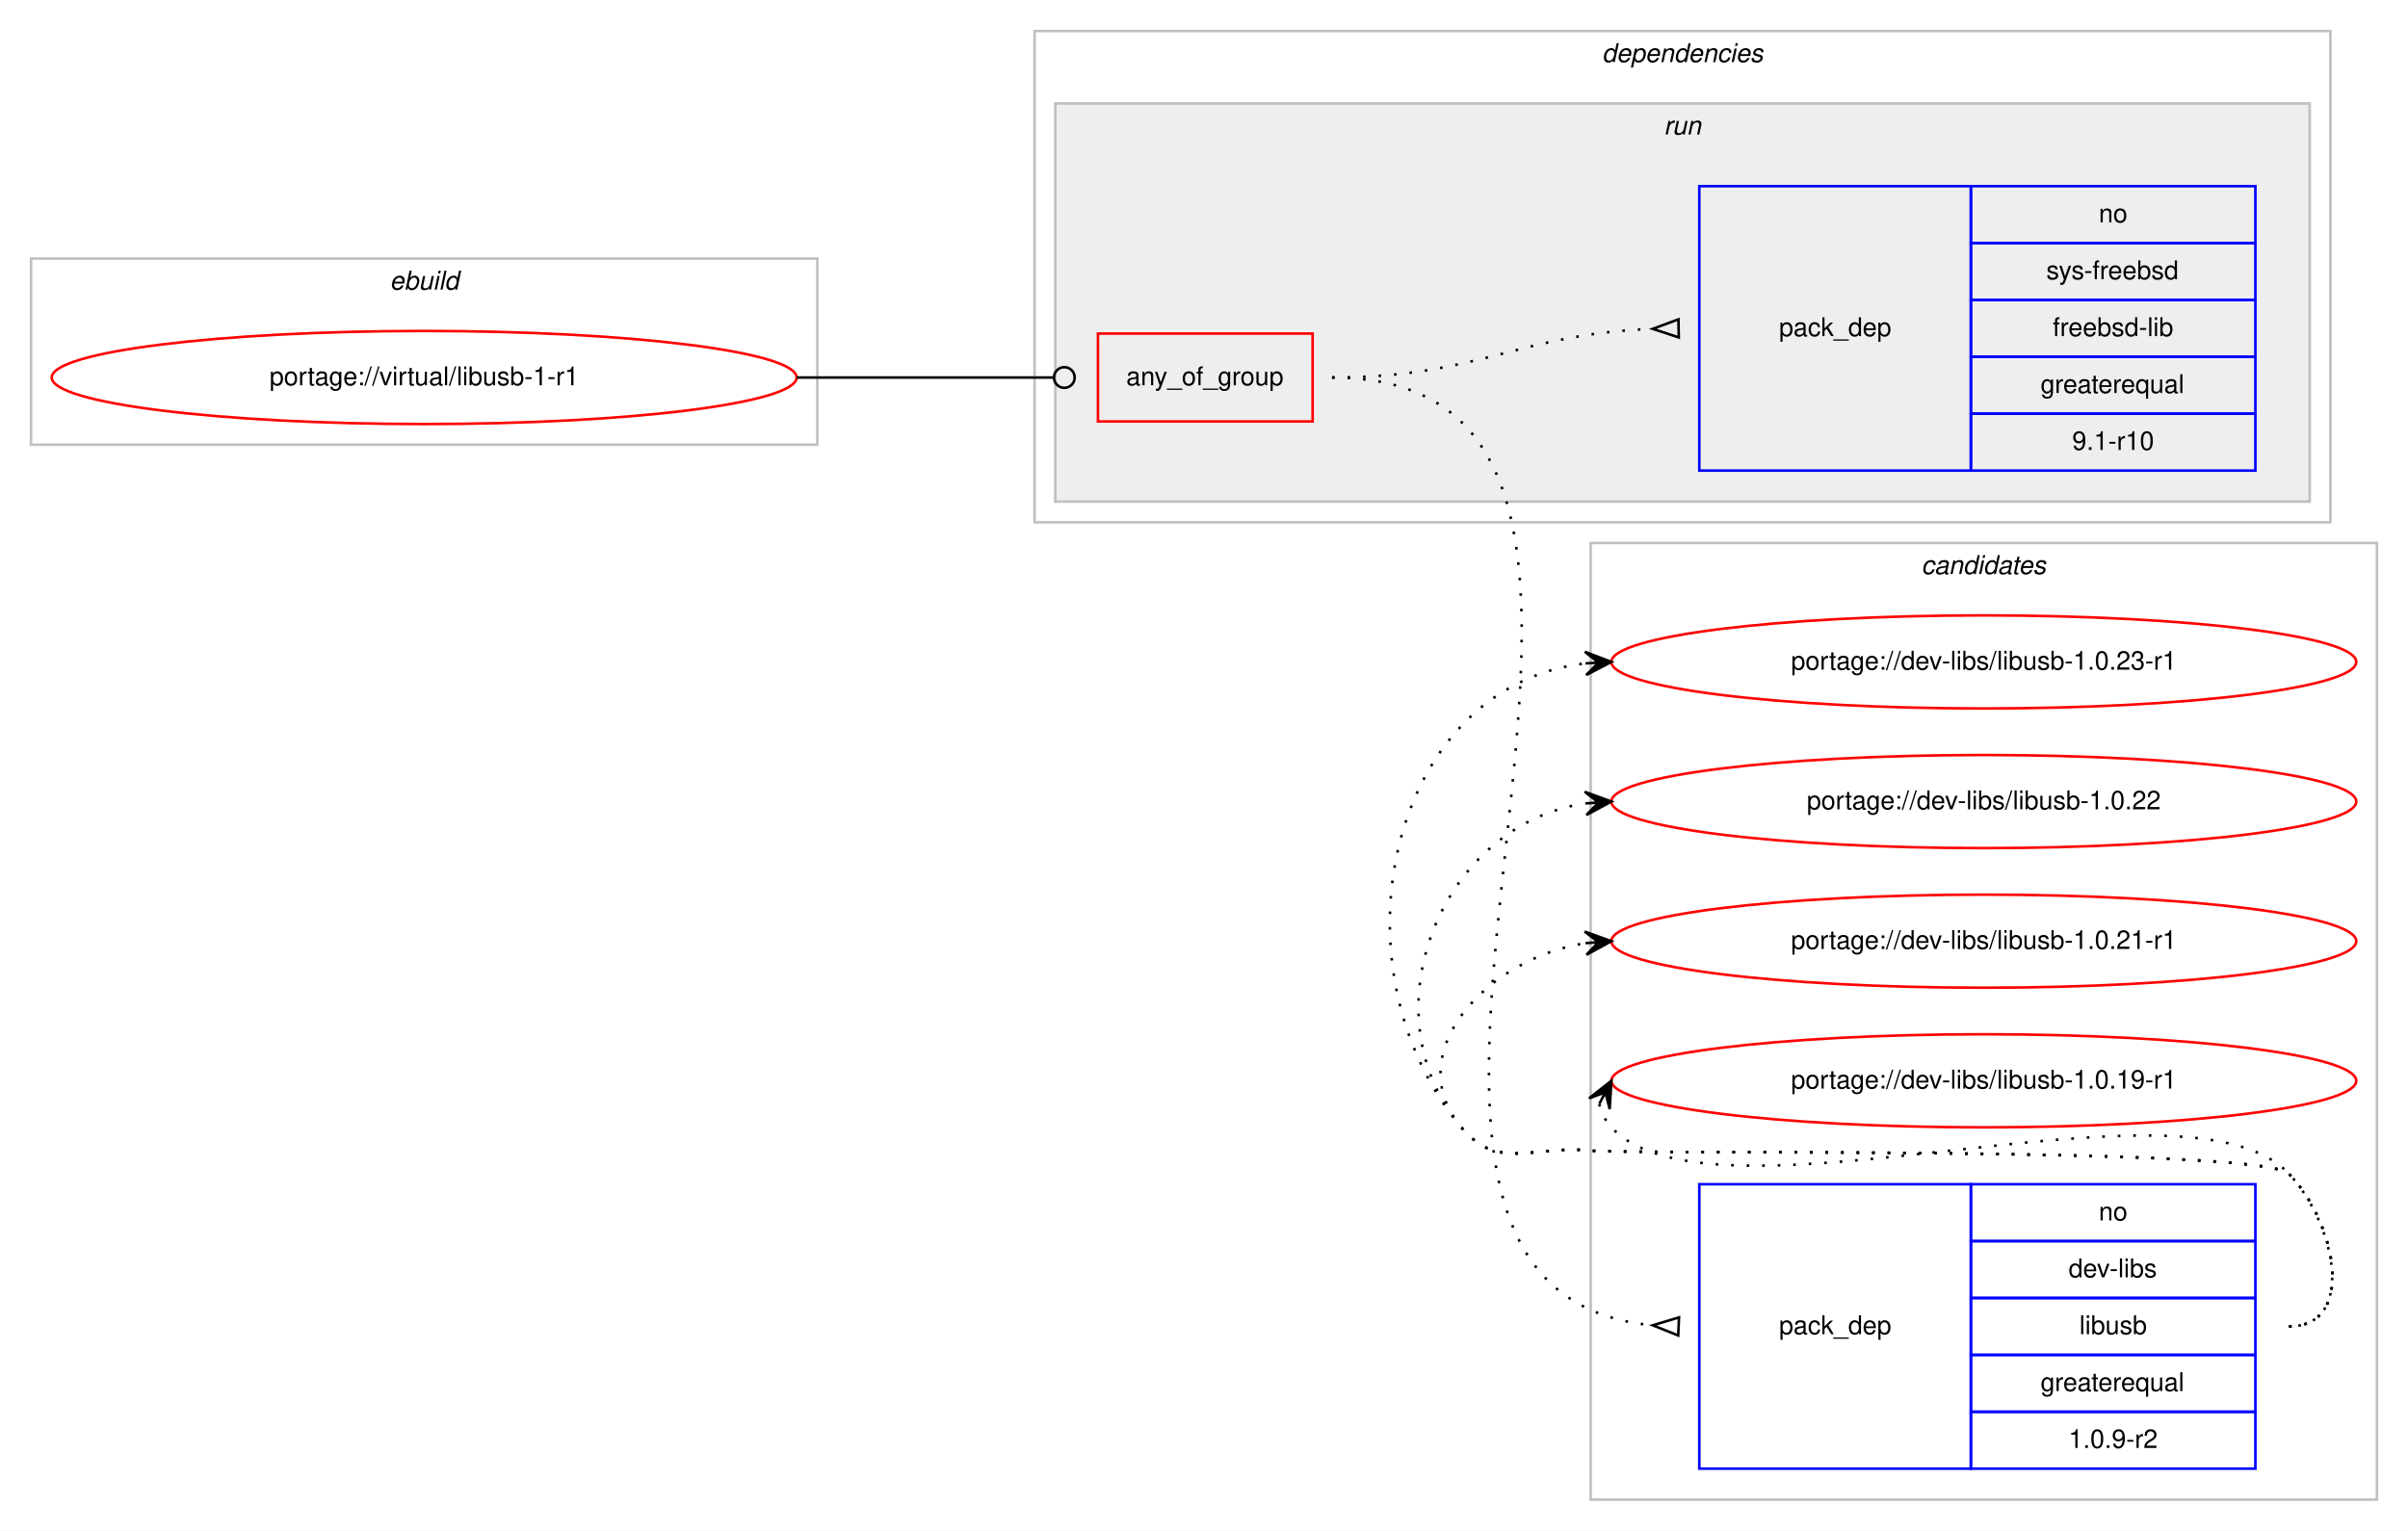
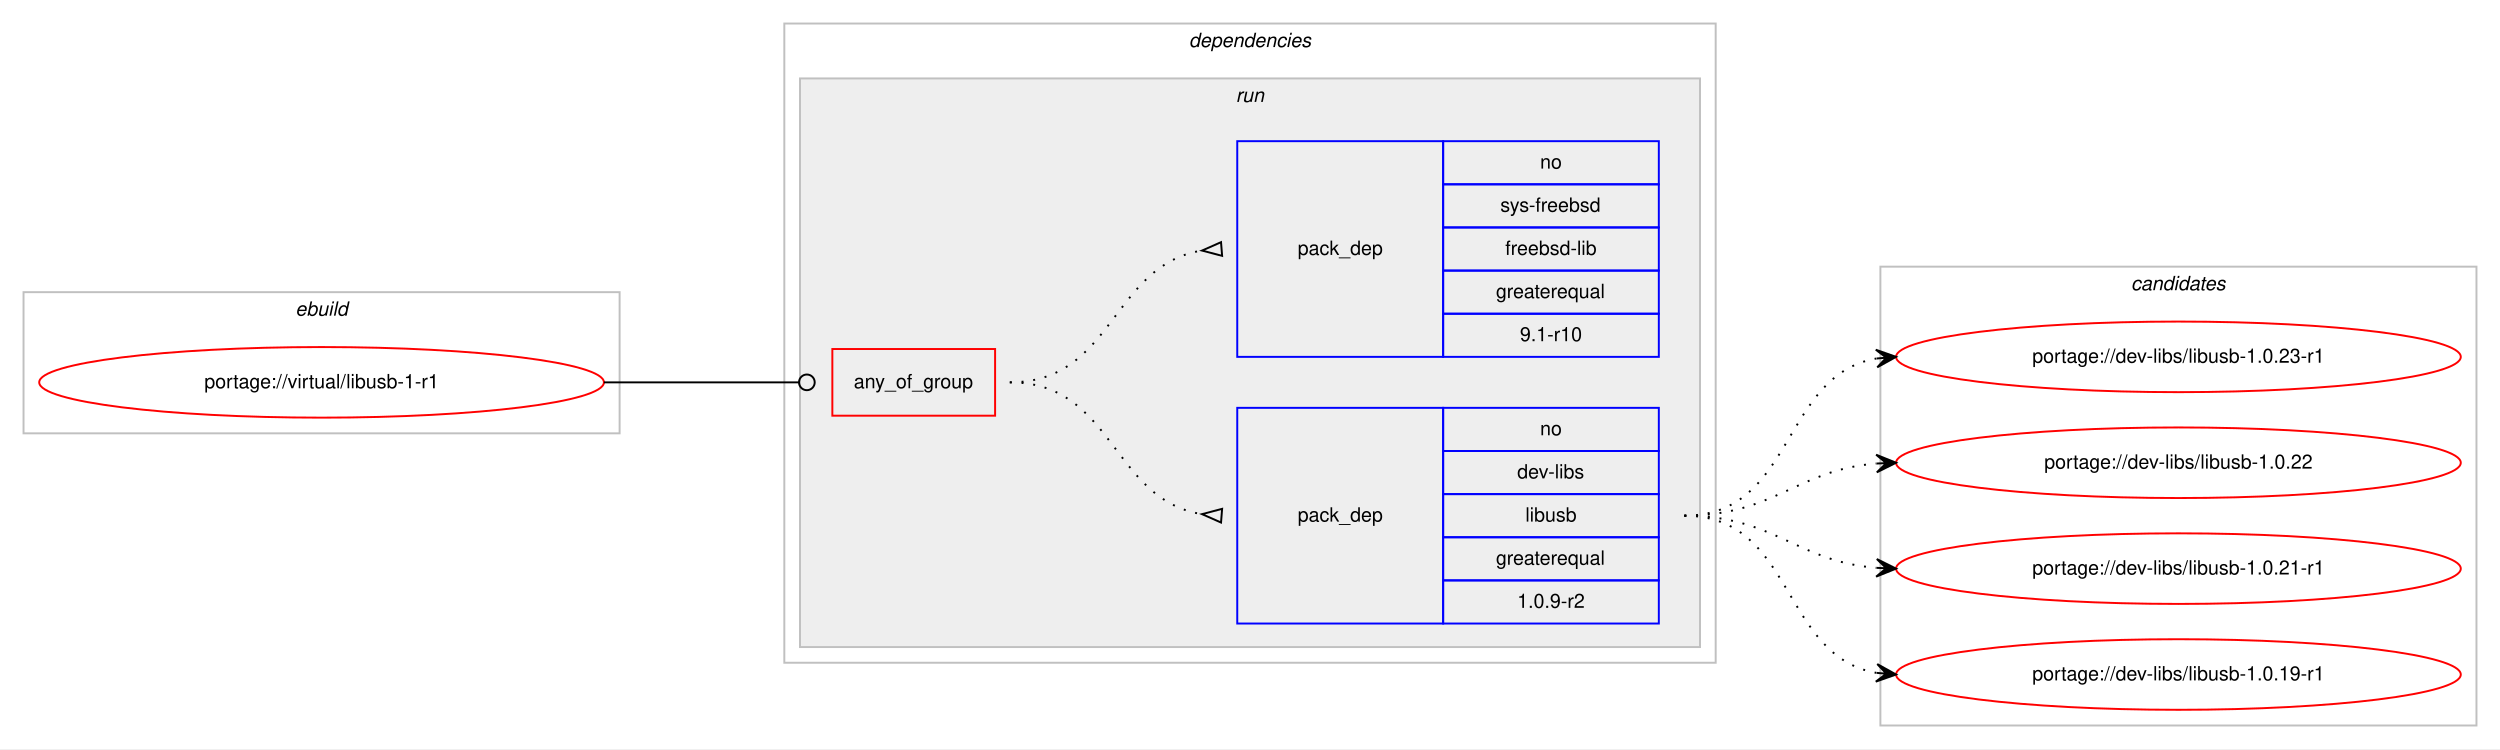
- <svg xmlns="http://www.w3.org/2000/svg" xmlns:xlink="http://www.w3.org/1999/xlink" width="931pt" height="592pt" viewBox="0.00 0.00 931.00 592.00">
-   <g id="graph0" class="graph" transform="scale(1 1) rotate(0) translate(4 588)">
-     <polygon fill="#ffffff" stroke="transparent" points="-4,4 -4,-588 927,-588 927,4 -4,4" />
-     <g id="clust9" class="cluster">
-       <polygon fill="none" stroke="#c0c0c0" points="611,-8 611,-378 915,-378 915,-8 611,-8" />
-       <text text-anchor="start" x="738.824" y="-366" font-family="Helvetica,sans-Serif" font-style="italic" font-size="10.00" fill="#000000">candidates</text>
-     </g>
+ <svg xmlns="http://www.w3.org/2000/svg" xmlns:xlink="http://www.w3.org/1999/xlink" width="1275pt" height="382pt" viewBox="0.00 0.00 1275.00 382.00">
+   <g id="graph0" class="graph" transform="scale(1 1) rotate(0) translate(4 378)">
+     <polygon fill="#ffffff" stroke="transparent" points="-4,4 -4,-378 1271,-378 1271,4 -4,4" />
    <g id="clust1" class="cluster">
-       <polygon fill="none" stroke="#c0c0c0" points="8,-416 8,-488 312,-488 312,-416 8,-416" />
-       <text text-anchor="start" x="146.663" y="-476" font-family="Helvetica,sans-Serif" font-style="italic" font-size="10.00" fill="#000000">ebuild</text>
+       <polygon fill="none" stroke="#c0c0c0" points="8,-157 8,-229 312,-229 312,-157 8,-157" />
+       <text text-anchor="start" x="146.663" y="-217" font-family="Helvetica,sans-Serif" font-style="italic" font-size="10.00" fill="#000000">ebuild</text>
    </g>
    <g id="clust2" class="cluster">
-       <polygon fill="none" stroke="#c0c0c0" points="396,-386 396,-576 897,-576 897,-386 396,-386" />
-       <text text-anchor="start" x="615.375" y="-564" font-family="Helvetica,sans-Serif" font-style="italic" font-size="10.00" fill="#000000">dependencies</text>
+       <polygon fill="none" stroke="#c0c0c0" points="396,-40 396,-366 871,-366 871,-40 396,-40" />
+       <text text-anchor="start" x="602.375" y="-354" font-family="Helvetica,sans-Serif" font-style="italic" font-size="10.00" fill="#000000">dependencies</text>
    </g>
    <g id="clust5" class="cluster">
-       <polygon fill="#eeeeee" stroke="#c0c0c0" points="404,-394 404,-548 889,-548 889,-394 404,-394" />
-       <text text-anchor="start" x="639.277" y="-536" font-family="Helvetica,sans-Serif" font-style="italic" font-size="10.00" fill="#000000">run</text>
+       <polygon fill="#eeeeee" stroke="#c0c0c0" points="404,-48 404,-338 863,-338 863,-48 404,-48" />
+       <text text-anchor="start" x="626.277" y="-326" font-family="Helvetica,sans-Serif" font-style="italic" font-size="10.00" fill="#000000">run</text>
+     </g>
+     <g id="clust9" class="cluster">
+       <polygon fill="none" stroke="#c0c0c0" points="955,-8 955,-242 1259,-242 1259,-8 955,-8" />
+       <text text-anchor="start" x="1082.824" y="-230" font-family="Helvetica,sans-Serif" font-style="italic" font-size="10.00" fill="#000000">candidates</text>
    </g>
    <g id="node1" class="node">
      <g id="a_node1">
        <a xlink:href="../virtual/libusb-1-r1.svg" xlink:title="portage://virtual/libusb-1-r1">
-           <ellipse fill="none" stroke="#ff0000" cx="160" cy="-442" rx="144" ry="18" />
-           <text text-anchor="middle" x="160" y="-439" font-family="Helvetica,sans-Serif" font-size="10.00" fill="#000000">portage://virtual/libusb-1-r1</text>
+           <ellipse fill="none" stroke="#ff0000" cx="160" cy="-183" rx="144" ry="18" />
+           <text text-anchor="middle" x="160" y="-180" font-family="Helvetica,sans-Serif" font-size="10.00" fill="#000000">portage://virtual/libusb-1-r1</text>
        </a>
      </g>
    </g>
    <g id="node2" class="node">
-       <polygon fill="none" stroke="#ff0000" points="420.5,-425 420.5,-459 503.5,-459 503.5,-425 420.5,-425" />
-       <text text-anchor="start" x="431.43" y="-439" font-family="Helvetica,sans-Serif" font-size="10.00" fill="#000000">any_of_group</text>
+       <polygon fill="none" stroke="#ff0000" points="420.5,-166 420.5,-200 503.5,-200 503.5,-166 420.5,-166" />
+       <text text-anchor="start" x="431.43" y="-180" font-family="Helvetica,sans-Serif" font-size="10.00" fill="#000000">any_of_group</text>
    </g>
    <g id="edge3" class="edge">
-       <path fill="none" stroke="#000000" d="M304,-442C348.978,-442 362.2,-442 403.456,-442" />
-       <ellipse fill="none" stroke="#000000" cx="407.5" cy="-442" rx="4" ry="4" />
+       <path fill="none" stroke="#000000" d="M304,-183C348.978,-183 362.2,-183 403.456,-183" />
+       <ellipse fill="none" stroke="#000000" cx="407.5" cy="-183" rx="4" ry="4" />
    </g>
    <g id="node3" class="node">
-       <polygon fill="none" stroke="#0000ff" points="653,-20 653,-130 758,-130 758,-20 653,-20" />
-       <text text-anchor="start" x="683.823" y="-72" font-family="Helvetica,sans-Serif" font-size="10.00" fill="#000000">pack_dep</text>
-       <polygon fill="none" stroke="#0000ff" points="758,-108 758,-130 868,-130 868,-108 758,-108" />
-       <text text-anchor="start" x="807.441" y="-116" font-family="Helvetica,sans-Serif" font-size="10.00" fill="#000000">no</text>
-       <polygon fill="none" stroke="#0000ff" points="758,-86 758,-108 868,-108 868,-86 758,-86" />
-       <text text-anchor="start" x="795.778" y="-94" font-family="Helvetica,sans-Serif" font-size="10.00" fill="#000000">dev-libs</text>
-       <polygon fill="none" stroke="#0000ff" points="758,-64 758,-86 868,-86 868,-64 758,-64" />
-       <text text-anchor="start" x="799.942" y="-72" font-family="Helvetica,sans-Serif" font-size="10.00" fill="#000000">libusb</text>
-       <polygon fill="none" stroke="#0000ff" points="758,-42 758,-64 868,-64 868,-42 758,-42" />
-       <text text-anchor="start" x="784.936" y="-50" font-family="Helvetica,sans-Serif" font-size="10.00" fill="#000000">greaterequal</text>
-       <polygon fill="none" stroke="#0000ff" points="758,-20 758,-42 868,-42 868,-20 758,-20" />
-       <text text-anchor="start" x="795.774" y="-28" font-family="Helvetica,sans-Serif" font-size="10.00" fill="#000000">1.0.9-r2</text>
+       <polygon fill="none" stroke="#0000ff" points="627,-60 627,-170 732,-170 732,-60 627,-60" />
+       <text text-anchor="start" x="657.823" y="-112" font-family="Helvetica,sans-Serif" font-size="10.00" fill="#000000">pack_dep</text>
+       <polygon fill="none" stroke="#0000ff" points="732,-148 732,-170 842,-170 842,-148 732,-148" />
+       <text text-anchor="start" x="781.441" y="-156" font-family="Helvetica,sans-Serif" font-size="10.00" fill="#000000">no</text>
+       <polygon fill="none" stroke="#0000ff" points="732,-126 732,-148 842,-148 842,-126 732,-126" />
+       <text text-anchor="start" x="769.778" y="-134" font-family="Helvetica,sans-Serif" font-size="10.00" fill="#000000">dev-libs</text>
+       <polygon fill="none" stroke="#0000ff" points="732,-104 732,-126 842,-126 842,-104 732,-104" />
+       <text text-anchor="start" x="773.942" y="-112" font-family="Helvetica,sans-Serif" font-size="10.00" fill="#000000">libusb</text>
+       <polygon fill="none" stroke="#0000ff" points="732,-82 732,-104 842,-104 842,-82 732,-82" />
+       <text text-anchor="start" x="758.936" y="-90" font-family="Helvetica,sans-Serif" font-size="10.00" fill="#000000">greaterequal</text>
+       <polygon fill="none" stroke="#0000ff" points="732,-60 732,-82 842,-82 842,-60 732,-60" />
+       <text text-anchor="start" x="769.774" y="-68" font-family="Helvetica,sans-Serif" font-size="10.00" fill="#000000">1.0.9-r2</text>
    </g>
    <g id="edge1" class="edge">
-       <path fill="none" stroke="#000000" stroke-dasharray="1,5" d="M511,-442C681.082,-442 479.942,-89.898 634.798,-75.457" />
-       <polygon fill="none" stroke="#000000" points="645.157,-78.496 635.01,-75.447 644.843,-71.504 645.157,-78.496" />
+       <path fill="none" stroke="#000000" stroke-dasharray="1,5" d="M511,-183C564.066,-183 562.721,-123.483 608.774,-115.811" />
+       <polygon fill="none" stroke="#000000" points="619.277,-118.489 609.031,-115.791 618.723,-111.511 619.277,-118.489" />
    </g>
    <g id="node4" class="node">
-       <polygon fill="none" stroke="#0000ff" points="653,-406 653,-516 758,-516 758,-406 653,-406" />
-       <text text-anchor="start" x="683.823" y="-458" font-family="Helvetica,sans-Serif" font-size="10.00" fill="#000000">pack_dep</text>
-       <polygon fill="none" stroke="#0000ff" points="758,-494 758,-516 868,-516 868,-494 758,-494" />
-       <text text-anchor="start" x="807.441" y="-502" font-family="Helvetica,sans-Serif" font-size="10.00" fill="#000000">no</text>
-       <polygon fill="none" stroke="#0000ff" points="758,-472 758,-494 868,-494 868,-472 758,-472" />
-       <text text-anchor="start" x="787.163" y="-480" font-family="Helvetica,sans-Serif" font-size="10.00" fill="#000000">sys-freebsd</text>
-       <polygon fill="none" stroke="#0000ff" points="758,-450 758,-472 868,-472 868,-450 758,-450" />
-       <text text-anchor="start" x="789.665" y="-458" font-family="Helvetica,sans-Serif" font-size="10.00" fill="#000000">freebsd-lib</text>
-       <polygon fill="none" stroke="#0000ff" points="758,-428 758,-450 868,-450 868,-428 758,-428" />
-       <text text-anchor="start" x="784.936" y="-436" font-family="Helvetica,sans-Serif" font-size="10.00" fill="#000000">greaterequal</text>
-       <polygon fill="none" stroke="#0000ff" points="758,-406 758,-428 868,-428 868,-406 758,-406" />
-       <text text-anchor="start" x="797.163" y="-414" font-family="Helvetica,sans-Serif" font-size="10.00" fill="#000000">9.1-r10</text>
+       <polygon fill="none" stroke="#0000ff" points="627,-196 627,-306 732,-306 732,-196 627,-196" />
+       <text text-anchor="start" x="657.823" y="-248" font-family="Helvetica,sans-Serif" font-size="10.00" fill="#000000">pack_dep</text>
+       <polygon fill="none" stroke="#0000ff" points="732,-284 732,-306 842,-306 842,-284 732,-284" />
+       <text text-anchor="start" x="781.441" y="-292" font-family="Helvetica,sans-Serif" font-size="10.00" fill="#000000">no</text>
+       <polygon fill="none" stroke="#0000ff" points="732,-262 732,-284 842,-284 842,-262 732,-262" />
+       <text text-anchor="start" x="761.163" y="-270" font-family="Helvetica,sans-Serif" font-size="10.00" fill="#000000">sys-freebsd</text>
+       <polygon fill="none" stroke="#0000ff" points="732,-240 732,-262 842,-262 842,-240 732,-240" />
+       <text text-anchor="start" x="763.665" y="-248" font-family="Helvetica,sans-Serif" font-size="10.00" fill="#000000">freebsd-lib</text>
+       <polygon fill="none" stroke="#0000ff" points="732,-218 732,-240 842,-240 842,-218 732,-218" />
+       <text text-anchor="start" x="758.936" y="-226" font-family="Helvetica,sans-Serif" font-size="10.00" fill="#000000">greaterequal</text>
+       <polygon fill="none" stroke="#0000ff" points="732,-196 732,-218 842,-218 842,-196 732,-196" />
+       <text text-anchor="start" x="771.163" y="-204" font-family="Helvetica,sans-Serif" font-size="10.00" fill="#000000">9.1-r10</text>
    </g>
    <g id="edge2" class="edge">
-       <path fill="none" stroke="#000000" stroke-dasharray="1,5" d="M511,-442C567.627,-442 583.084,-458.839 634.886,-460.812" />
-       <polygon fill="none" stroke="#000000" points="644.935,-464.499 635.002,-460.814 645.065,-457.501 644.935,-464.499" />
+       <path fill="none" stroke="#000000" stroke-dasharray="1,5" d="M511,-183C564.066,-183 562.721,-242.517 608.774,-250.189" />
+       <polygon fill="none" stroke="#000000" points="618.723,-254.489 609.031,-250.209 619.277,-247.511 618.723,-254.489" />
    </g>
    <g id="node5" class="node">
      <g id="a_node5">
        <a xlink:href="../dev-libs/libusb-1.0.23-r1.svg" xlink:title="portage://dev-libs/libusb-1.0.23-r1">
-           <ellipse fill="none" stroke="#ff0000" cx="763" cy="-332" rx="144" ry="18" />
-           <text text-anchor="middle" x="763" y="-329" font-family="Helvetica,sans-Serif" font-size="10.00" fill="#000000">portage://dev-libs/libusb-1.0.23-r1</text>
+           <ellipse fill="none" stroke="#ff0000" cx="1107" cy="-196" rx="144" ry="18" />
+           <text text-anchor="middle" x="1107" y="-193" font-family="Helvetica,sans-Serif" font-size="10.00" fill="#000000">portage://dev-libs/libusb-1.0.23-r1</text>
        </a>
      </g>
    </g>
    <g id="edge4" class="edge">
-       <path fill="none" stroke="#000000" stroke-dasharray="1,5" d="M881,-75C907.222,-75 899.23,-115.152 881,-134 870.566,-144.788 625.925,-141.417 611,-143 588.547,-145.382 575.483,-134.677 561,-152 509.299,-213.838 532.802,-322.61 608.943,-331.428" />
-       <polygon fill="#000000" stroke="#000000" points="619,-332 608.761,-335.925 614.008,-331.716 609.016,-331.433 609.016,-331.433 609.016,-331.433 614.008,-331.716 609.271,-326.94 619,-332 619,-332" />
+       <path fill="none" stroke="#000000" stroke-dasharray="1,5" d="M855,-115C911.367,-115 904.189,-186.488 952.861,-195.145" />
+       <polygon fill="#000000" stroke="#000000" points="963,-196 952.657,-199.644 958.018,-195.58 953.035,-195.16 953.035,-195.16 953.035,-195.16 958.018,-195.58 953.413,-190.676 963,-196 963,-196" />
    </g>
    <g id="node6" class="node">
      <g id="a_node6">
        <a xlink:href="../dev-libs/libusb-1.0.22.svg" xlink:title="portage://dev-libs/libusb-1.0.22">
-           <ellipse fill="none" stroke="#ff0000" cx="763" cy="-278" rx="144" ry="18" />
-           <text text-anchor="middle" x="763" y="-275" font-family="Helvetica,sans-Serif" font-size="10.00" fill="#000000">portage://dev-libs/libusb-1.0.22</text>
+           <ellipse fill="none" stroke="#ff0000" cx="1107" cy="-142" rx="144" ry="18" />
+           <text text-anchor="middle" x="1107" y="-139" font-family="Helvetica,sans-Serif" font-size="10.00" fill="#000000">portage://dev-libs/libusb-1.0.22</text>
        </a>
      </g>
    </g>
    <g id="edge5" class="edge">
-       <path fill="none" stroke="#000000" stroke-dasharray="1,5" d="M881,-75C907.222,-75 899.23,-115.152 881,-134 870.566,-144.788 625.925,-141.417 611,-143 588.547,-145.382 575.483,-134.677 561,-152 523.697,-196.617 553.528,-269.185 608.782,-277.262" />
-       <polygon fill="#000000" stroke="#000000" points="619,-278 608.702,-281.768 614.013,-277.64 609.026,-277.28 609.026,-277.28 609.026,-277.28 614.013,-277.64 609.35,-272.792 619,-278 619,-278" />
+       <path fill="none" stroke="#000000" stroke-dasharray="1,5" d="M855,-115C900.902,-115 912.004,-138.239 952.876,-141.597" />
+       <polygon fill="#000000" stroke="#000000" points="963,-142 952.829,-146.099 958.004,-141.801 953.008,-141.602 953.008,-141.602 953.008,-141.602 958.004,-141.801 953.187,-137.106 963,-142 963,-142" />
    </g>
    <g id="node7" class="node">
      <g id="a_node7">
        <a xlink:href="../dev-libs/libusb-1.0.21-r1.svg" xlink:title="portage://dev-libs/libusb-1.0.21-r1">
-           <ellipse fill="none" stroke="#ff0000" cx="763" cy="-224" rx="144" ry="18" />
-           <text text-anchor="middle" x="763" y="-221" font-family="Helvetica,sans-Serif" font-size="10.00" fill="#000000">portage://dev-libs/libusb-1.0.21-r1</text>
+           <ellipse fill="none" stroke="#ff0000" cx="1107" cy="-88" rx="144" ry="18" />
+           <text text-anchor="middle" x="1107" y="-85" font-family="Helvetica,sans-Serif" font-size="10.00" fill="#000000">portage://dev-libs/libusb-1.0.21-r1</text>
        </a>
      </g>
    </g>
    <g id="edge6" class="edge">
-       <path fill="none" stroke="#000000" stroke-dasharray="1,5" d="M881,-75C907.222,-75 899.23,-115.152 881,-134 870.566,-144.788 625.925,-141.417 611,-143 588.547,-145.382 575.483,-134.677 561,-152 536.805,-180.939 571.279,-217.42 608.883,-223.21" />
-       <polygon fill="#000000" stroke="#000000" points="619,-224 608.68,-227.708 614.015,-223.611 609.03,-223.222 609.03,-223.222 609.03,-223.222 614.015,-223.611 609.381,-218.735 619,-224 619,-224" />
+       <path fill="none" stroke="#000000" stroke-dasharray="1,5" d="M855,-115C900.902,-115 912.004,-91.761 952.876,-88.403" />
+       <polygon fill="#000000" stroke="#000000" points="963,-88 953.187,-92.894 958.004,-88.199 953.008,-88.397 953.008,-88.397 953.008,-88.397 958.004,-88.199 952.829,-83.901 963,-88 963,-88" />
    </g>
    <g id="node8" class="node">
      <g id="a_node8">
        <a xlink:href="../dev-libs/libusb-1.0.19-r1.svg" xlink:title="portage://dev-libs/libusb-1.0.19-r1">
-           <ellipse fill="none" stroke="#ff0000" cx="763" cy="-170" rx="144" ry="18" />
-           <text text-anchor="middle" x="763" y="-167" font-family="Helvetica,sans-Serif" font-size="10.00" fill="#000000">portage://dev-libs/libusb-1.0.19-r1</text>
+           <ellipse fill="none" stroke="#ff0000" cx="1107" cy="-34" rx="144" ry="18" />
+           <text text-anchor="middle" x="1107" y="-31" font-family="Helvetica,sans-Serif" font-size="10.00" fill="#000000">portage://dev-libs/libusb-1.0.19-r1</text>
        </a>
      </g>
    </g>
    <g id="edge7" class="edge">
-       <path fill="none" stroke="#000000" stroke-dasharray="1,5" d="M614.303,-161.011C615.046,-157.792 616.782,-154.375 619,-152 658.827,-109.343 841.173,-176.657 881,-134 898.895,-114.833 907.222,-75 881,-75" />
-       <polygon fill="#000000" stroke="#000000" points="619,-170 610.38,-163.221 616.684,-165.569 614.368,-161.137 614.368,-161.137 614.368,-161.137 616.684,-165.569 618.357,-159.053 619,-170 619,-170" />
+       <path fill="none" stroke="#000000" stroke-dasharray="1,5" d="M855,-115C911.367,-115 904.189,-43.512 952.861,-34.855" />
+       <polygon fill="#000000" stroke="#000000" points="963,-34 953.413,-39.324 958.018,-34.42 953.035,-34.84 953.035,-34.84 953.035,-34.84 958.018,-34.42 952.657,-30.356 963,-34 963,-34" />
    </g>
  </g>
</svg>
